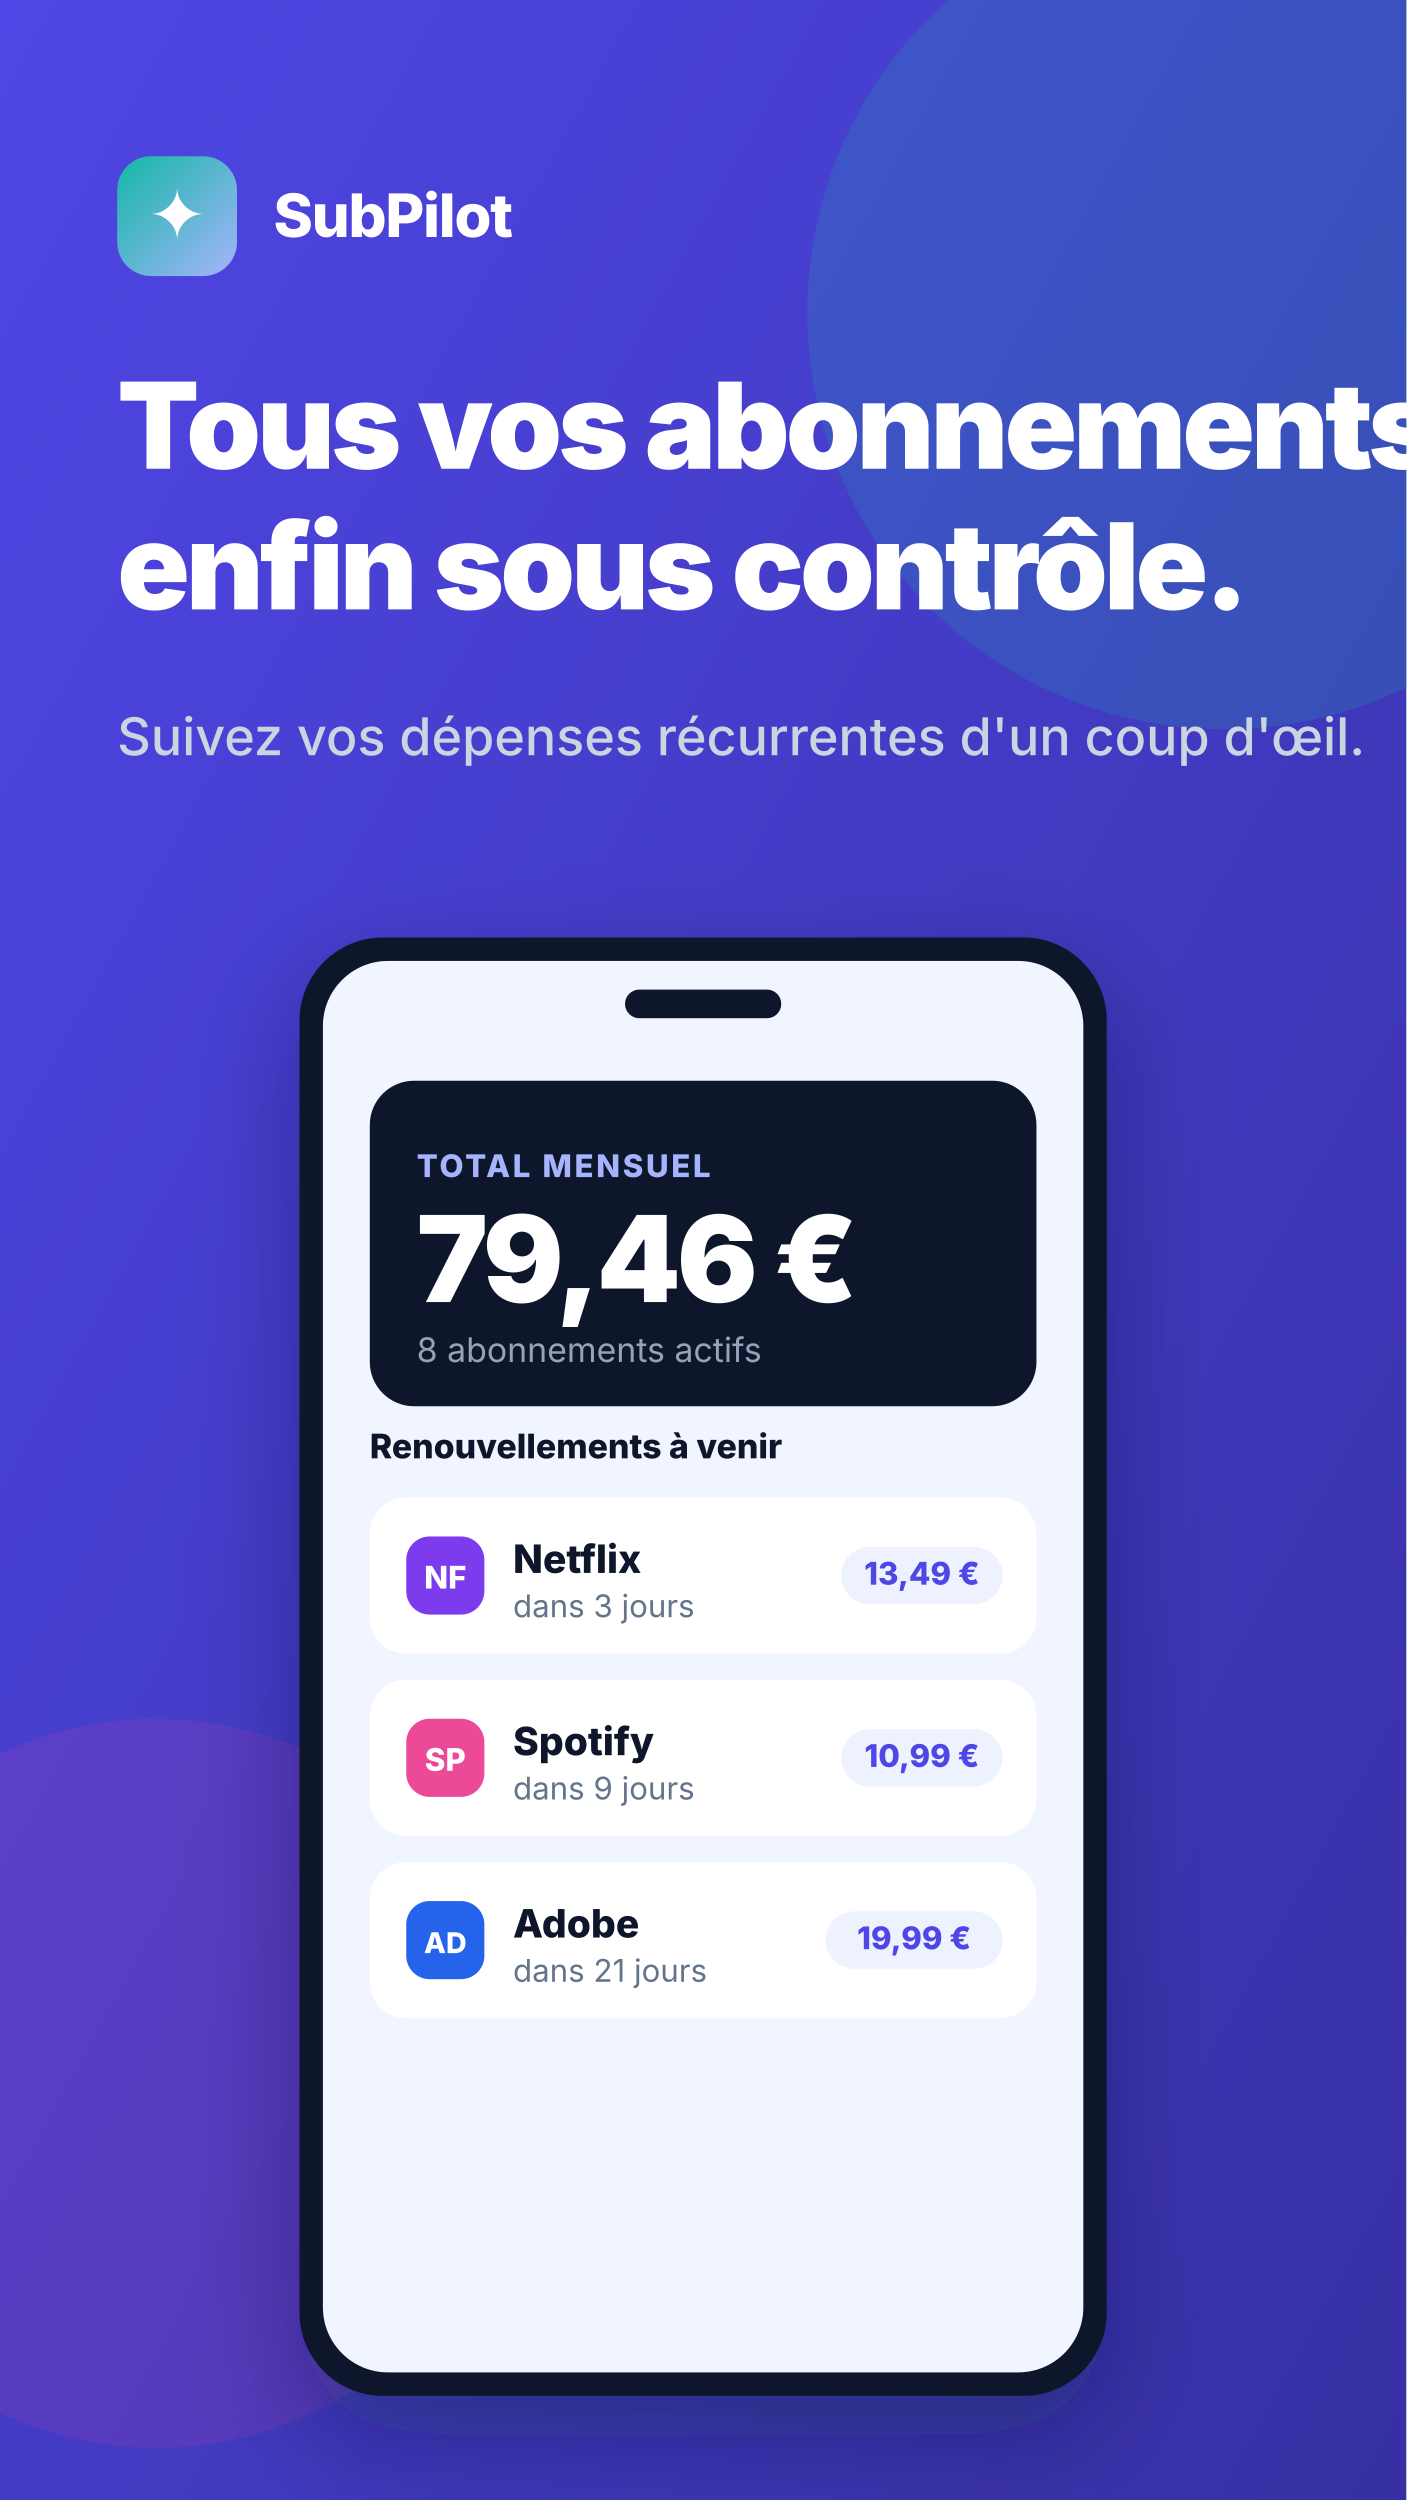
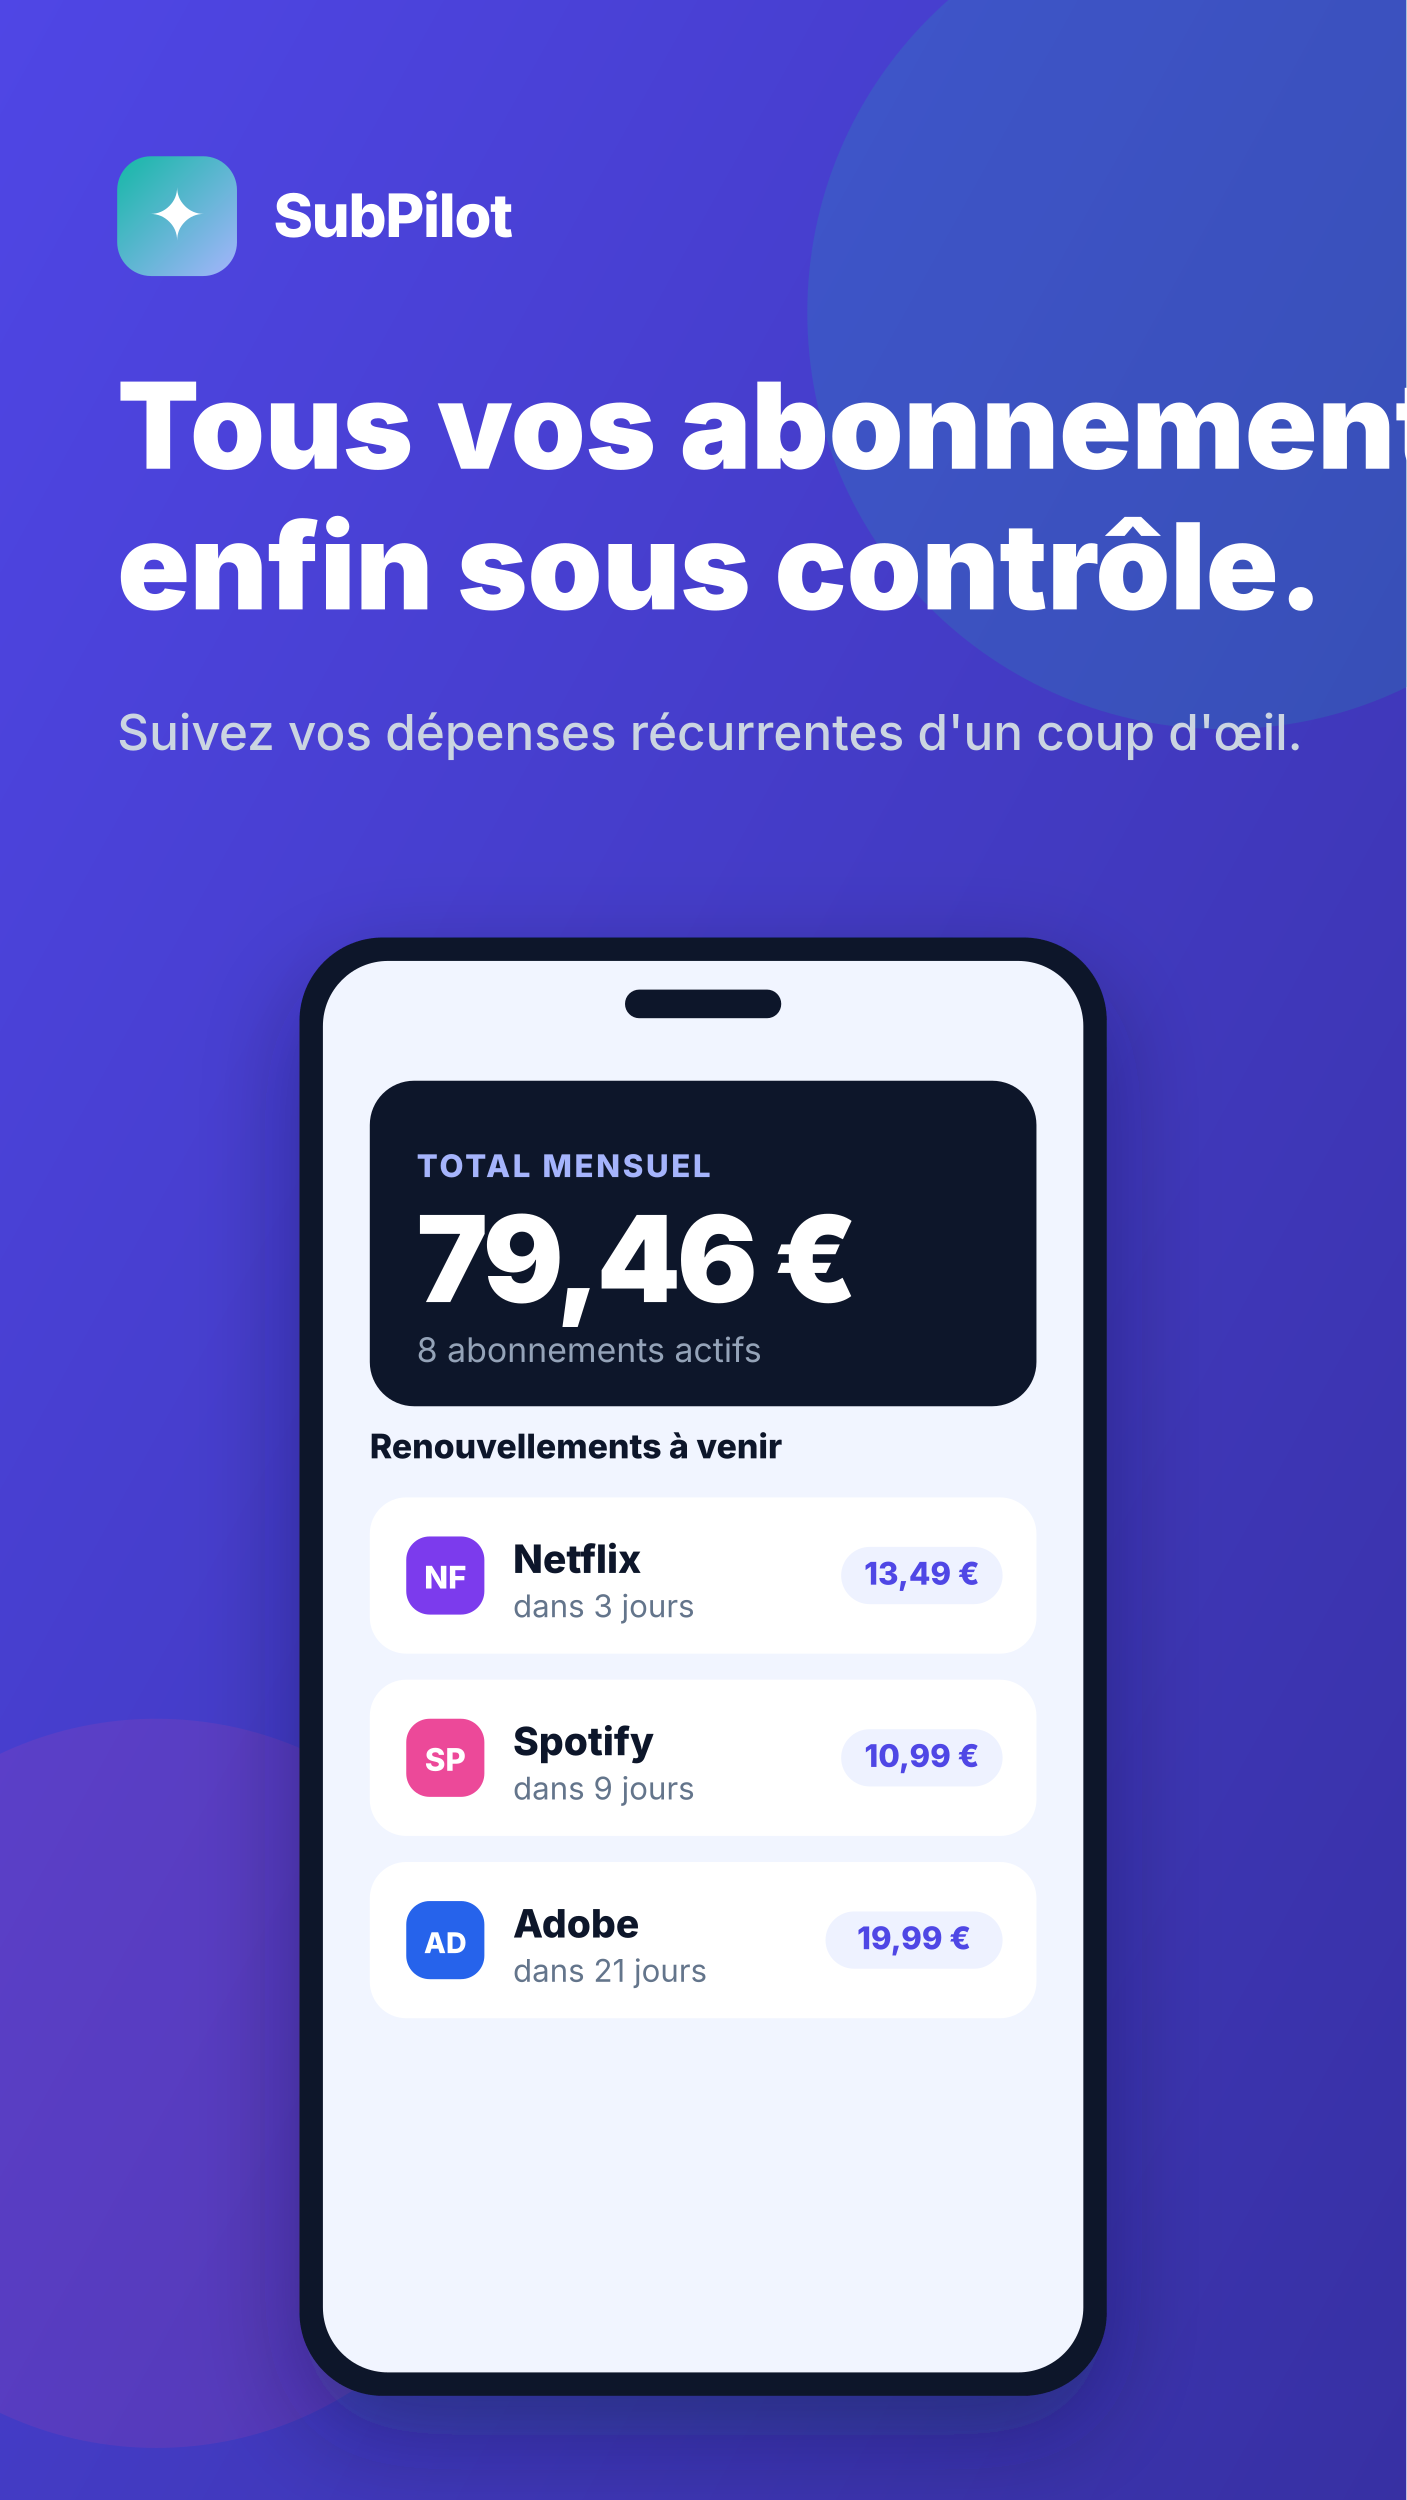
<svg xmlns="http://www.w3.org/2000/svg" width="1080" height="1920" viewBox="0 0 1080 1920" font-family="Inter, system-ui, -apple-system, 'Segoe UI', sans-serif">
  <defs>
    <linearGradient id="bg" x1="0" y1="0" x2="1" y2="1">
      <stop offset="0" stop-color="#4f46e5" />
      <stop offset="1" stop-color="#3730a3" />
    </linearGradient>
    <linearGradient id="mark" x1="0" y1="0" x2="1" y2="1">
      <stop offset="0" stop-color="#14b8a6" />
      <stop offset="1" stop-color="#a5b4fc" />
    </linearGradient>
    <filter id="shadow" x="-20%" y="-20%" width="140%" height="140%">
      <feDropShadow dx="0" dy="30" stdDeviation="40" flood-color="#0f172a" flood-opacity="0.35" />
    </filter>
  </defs>
  <rect width="1080" height="1920" fill="url(#bg)" />
  <circle cx="940" cy="240" r="320" fill="#14b8a6" opacity="0.18" />
  <circle cx="120" cy="1600" r="280" fill="#ec4899" opacity="0.12" />
  <g transform="translate(90,120)">
    <rect width="92" height="92" rx="26" fill="url(#mark)" />
    <text x="46" y="64" font-size="54" fill="#fff" text-anchor="middle">✦</text>
    <text x="120" y="62" font-size="46" font-weight="800" fill="#fff" letter-spacing="-1">SubPilot</text>
  </g>
  <g transform="translate(90,360)" fill="#fff">
-     <text font-size="92" font-weight="900" letter-spacing="-3">
-       <tspan x="0" y="0">Tous vos abonnements,</tspan>
-       <tspan x="0" y="108">enfin sous contrôle.</tspan>
-     </text>
-     <text x="0" y="220" font-size="40" fill="#cbd5e1" font-weight="500">Suivez vos dépenses récurrentes d'un coup d'œil.</text>
+     <text x="0" y="0" font-size="92" font-weight="900" textLength="900" lengthAdjust="spacingAndGlyphs">Tous vos abonnements,</text>
+     <text x="0" y="108" font-size="92" font-weight="900" textLength="840" lengthAdjust="spacingAndGlyphs">enfin sous contrôle.</text>
+     <text x="0" y="216" font-size="38" fill="#cbd5e1" font-weight="500">Suivez vos dépenses récurrentes d'un coup d'œil.</text>
  </g>
  <g transform="translate(230,720)" filter="url(#shadow)">
    <rect width="620" height="1120" rx="64" fill="#0f172a" />
    <rect x="18" y="18" width="584" height="1084" rx="50" fill="#f1f5ff" />
    <rect x="250" y="40" width="120" height="22" rx="11" fill="#0f172a" />
    <g transform="translate(54,110)">
      <rect width="512" height="250" rx="34" fill="#0f172a" />
      <text x="36" y="74" font-size="24" fill="#a5b4fc" font-weight="800" letter-spacing="2">TOTAL MENSUEL</text>
      <text x="36" y="170" font-size="92" fill="#fff" font-weight="900" letter-spacing="-3">79,46 €</text>
      <text x="36" y="216" font-size="26" fill="#94a3b8">8 abonnements actifs</text>
    </g>
    <g transform="translate(54,400)">
      <text x="0" y="0" font-size="26" font-weight="800" fill="#0f172a">Renouvellements à venir</text>
      <g transform="translate(0,30)">
        <rect width="512" height="120" rx="28" fill="#ffffff" />
        <rect x="28" y="30" width="60" height="60" rx="18" fill="#7c3aed" />
        <text x="58" y="70" font-size="24" fill="#fff" font-weight="800" text-anchor="middle">NF</text>
        <text x="110" y="58" font-size="30" font-weight="800" fill="#0f172a">Netflix</text>
        <text x="110" y="92" font-size="24" fill="#64748b">dans 3 jours</text>
        <rect x="362" y="38" width="124" height="44" rx="22" fill="#eef2ff" />
        <text x="424" y="67" font-size="24" font-weight="800" fill="#4f46e5" text-anchor="middle">13,49 €</text>
      </g>
      <g transform="translate(0,170)">
        <rect width="512" height="120" rx="28" fill="#ffffff" />
        <rect x="28" y="30" width="60" height="60" rx="18" fill="#ec4899" />
        <text x="58" y="70" font-size="24" fill="#fff" font-weight="800" text-anchor="middle">SP</text>
        <text x="110" y="58" font-size="30" font-weight="800" fill="#0f172a">Spotify</text>
        <text x="110" y="92" font-size="24" fill="#64748b">dans 9 jours</text>
        <rect x="362" y="38" width="124" height="44" rx="22" fill="#eef2ff" />
        <text x="424" y="67" font-size="24" font-weight="800" fill="#4f46e5" text-anchor="middle">10,99 €</text>
      </g>
      <g transform="translate(0,310)">
        <rect width="512" height="120" rx="28" fill="#ffffff" />
        <rect x="28" y="30" width="60" height="60" rx="18" fill="#2563eb" />
        <text x="58" y="70" font-size="22" fill="#fff" font-weight="800" text-anchor="middle">AD</text>
        <text x="110" y="58" font-size="30" font-weight="800" fill="#0f172a">Adobe</text>
        <text x="110" y="92" font-size="24" fill="#64748b">dans 21 jours</text>
        <rect x="350" y="38" width="136" height="44" rx="22" fill="#eef2ff" />
        <text x="418" y="67" font-size="24" font-weight="800" fill="#4f46e5" text-anchor="middle">19,99 €</text>
      </g>
    </g>
  </g>
</svg>
